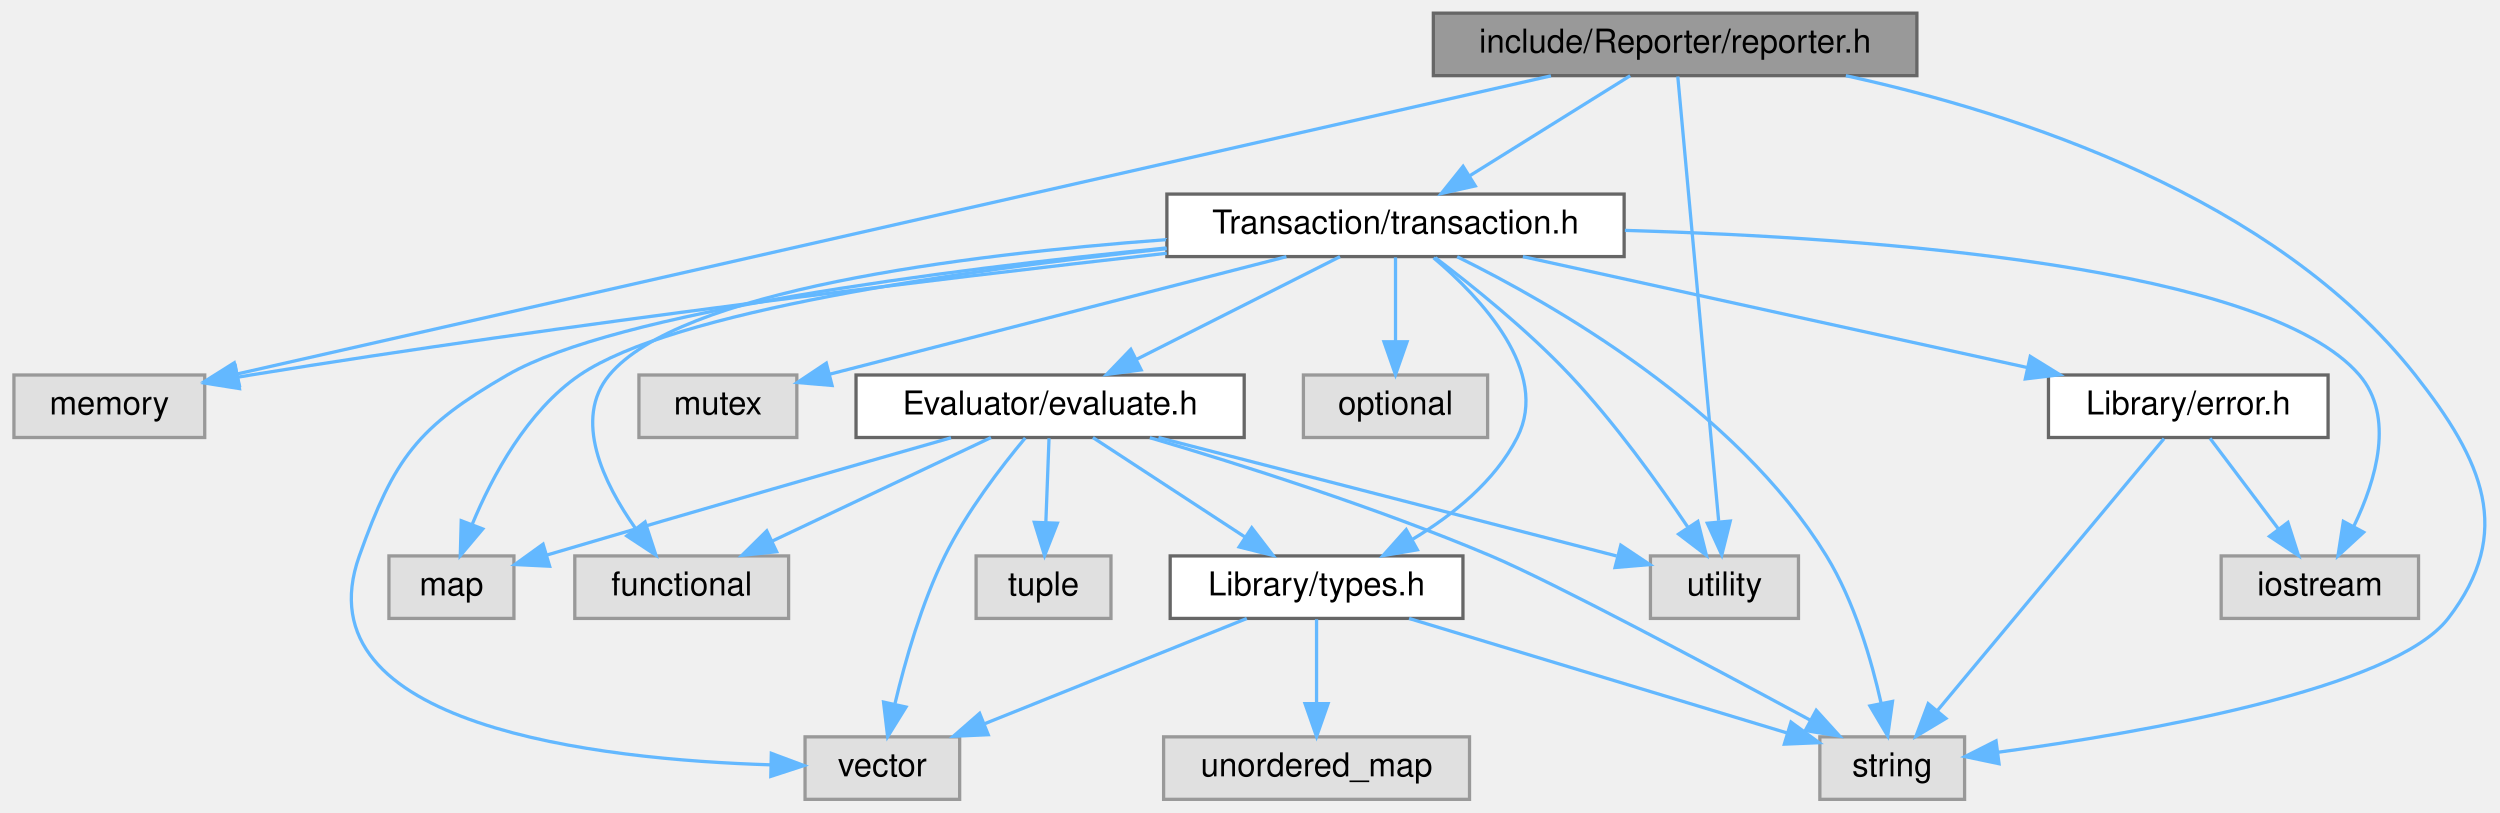
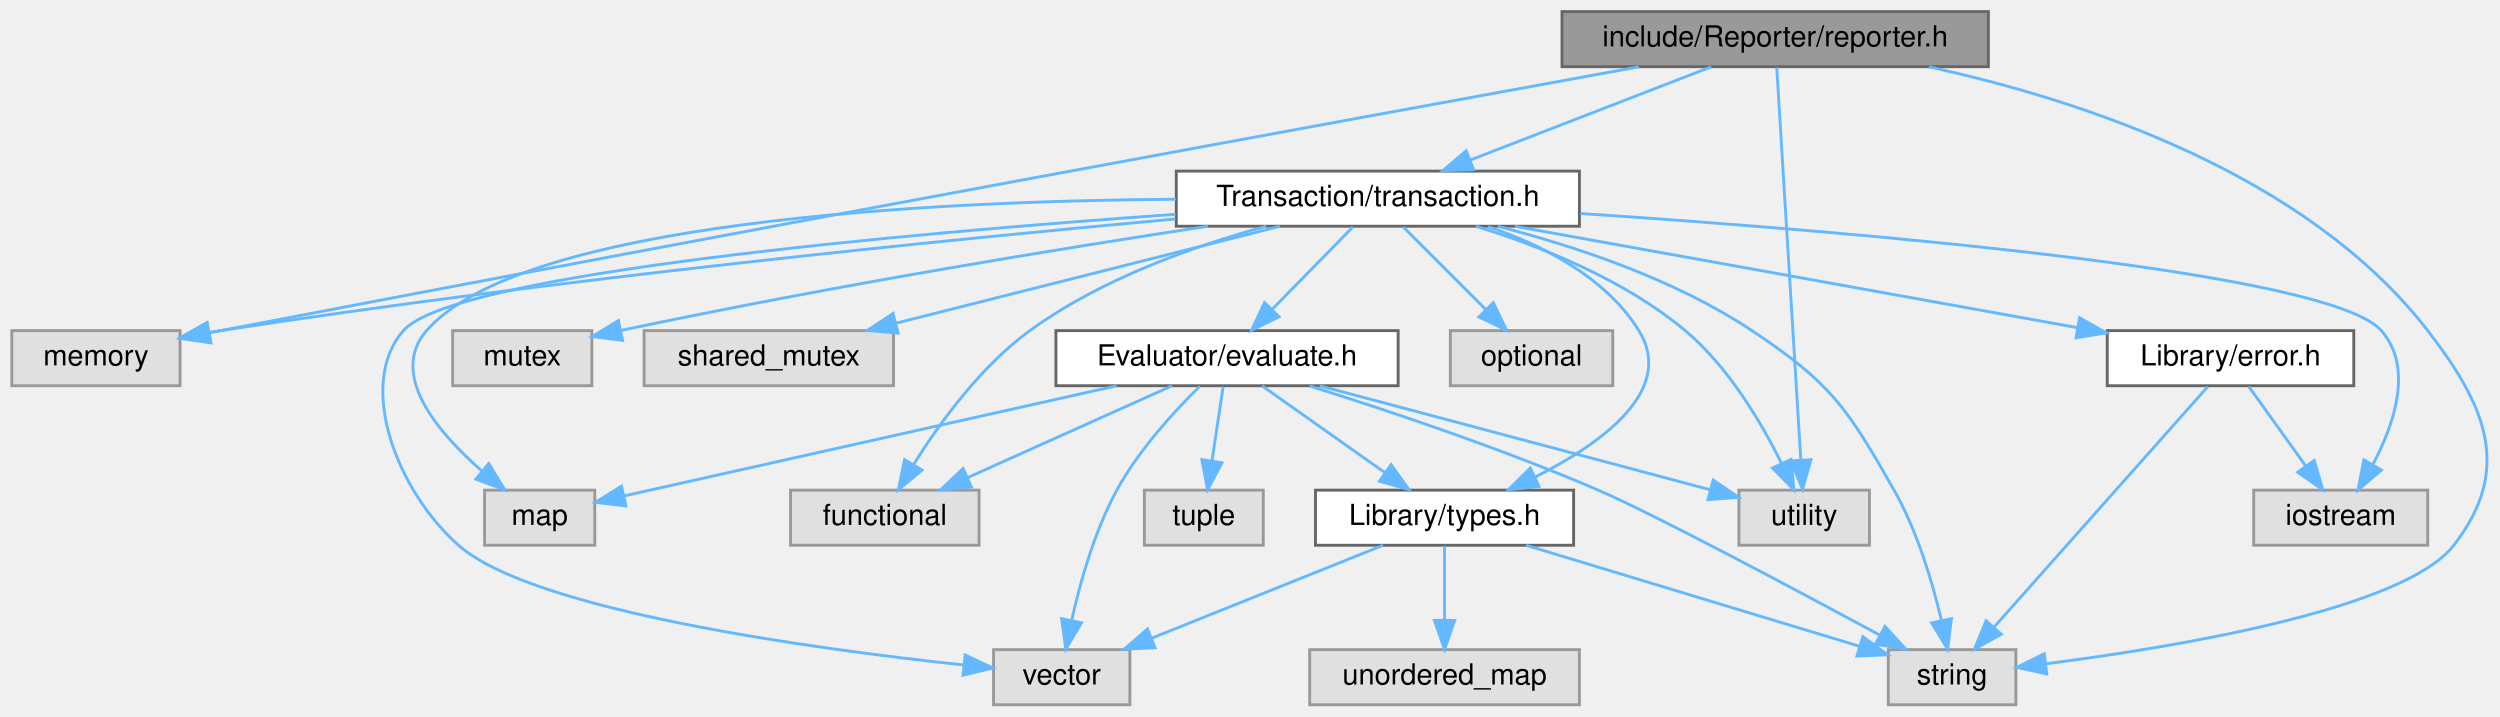
- <svg xmlns="http://www.w3.org/2000/svg" xmlns:xlink="http://www.w3.org/1999/xlink" width="760pt" height="247pt" viewBox="0.00 0.00 759.53 247.00">
+ <svg xmlns="http://www.w3.org/2000/svg" xmlns:xlink="http://www.w3.org/1999/xlink" width="862pt" height="247pt" viewBox="0.00 0.00 861.84 247.00">
  <g id="graph0" class="graph" transform="scale(1 1) rotate(0) translate(4 243)">
    <g id="Node000001" class="node">
      <g id="a_Node000001">
        <a xlink:title=" ">
-           <polygon fill="#999999" stroke="#666666" points="578.5,-239 431.5,-239 431.5,-220 578.5,-220 578.5,-239" />
-           <text text-anchor="middle" x="505" y="-227" font-family="Helvetica,sans-Serif" font-size="10.00">include/Reporter/reporter.h</text>
+           <polygon fill="#999999" stroke="#666666" points="681.5,-239 534.5,-239 534.5,-220 681.5,-220 681.5,-239" />
+           <text text-anchor="middle" x="608" y="-227" font-family="Helvetica,sans-Serif" font-size="10.00">include/Reporter/reporter.h</text>
        </a>
      </g>
    </g>
    <g id="Node000002" class="node">
      <g id="a_Node000002">
        <a xlink:title=" ">
          <polygon fill="#e0e0e0" stroke="#999999" points="58,-129 0,-129 0,-110 58,-110 58,-129" />
          <text text-anchor="middle" x="29" y="-117" font-family="Helvetica,sans-Serif" font-size="10.00">memory</text>
        </a>
      </g>
    </g>
    <g id="edge1_Node000001_Node000002" class="edge">
      <g id="a_edge1_Node000001_Node000002">
        <a xlink:title=" ">
-           <path fill="none" stroke="#63b8ff" d="M467.25,-219.94C378.54,-199.81 157.51,-149.66 67.78,-129.3" />
-           <polygon fill="#63b8ff" stroke="#63b8ff" points="68.53,-125.88 58.01,-127.08 66.98,-132.71 68.53,-125.88" />
+           <path fill="none" stroke="#63b8ff" d="M561,-219.97C467.72,-202.98 252.56,-163.6 72,-129 70.74,-128.76 69.46,-128.51 68.16,-128.26" />
+           <polygon fill="#63b8ff" stroke="#63b8ff" points="68.62,-124.78 58.14,-126.31 67.28,-131.66 68.62,-124.78" />
        </a>
      </g>
    </g>
    <g id="Node000003" class="node">
      <g id="a_Node000003">
        <a xlink:title=" ">
-           <polygon fill="#e0e0e0" stroke="#999999" points="593,-19 549,-19 549,0 593,0 593,-19" />
-           <text text-anchor="middle" x="571" y="-7" font-family="Helvetica,sans-Serif" font-size="10.00">string</text>
+           <polygon fill="#e0e0e0" stroke="#999999" points="691,-19 647,-19 647,0 691,0 691,-19" />
+           <text text-anchor="middle" x="669" y="-7" font-family="Helvetica,sans-Serif" font-size="10.00">string</text>
        </a>
      </g>
    </g>
    <g id="edge2_Node000001_Node000003" class="edge">
      <g id="a_edge2_Node000001_Node000003">
        <a xlink:title=" ">
-           <path fill="none" stroke="#63b8ff" d="M556.9,-219.99C608.94,-208.61 687.32,-183.19 730,-129 750.53,-102.93 760.26,-81.29 740,-55 723.41,-33.48 647.28,-20.29 603.07,-14.3" />
-           <polygon fill="#63b8ff" stroke="#63b8ff" points="603.47,-10.83 593.1,-13 602.56,-17.77 603.47,-10.83" />
+           <path fill="none" stroke="#63b8ff" d="M661.06,-219.93C713.27,-208.57 791.06,-183.23 833,-129 853.27,-102.79 862.3,-81.18 842,-55 824.94,-32.99 746.66,-19.96 701.47,-14.14" />
+           <polygon fill="#63b8ff" stroke="#63b8ff" points="701.64,-10.64 691.28,-12.88 700.78,-17.59 701.64,-10.64" />
        </a>
      </g>
    </g>
    <g id="Node000004" class="node">
      <g id="a_Node000004">
        <a xlink:title=" ">
-           <polygon fill="#e0e0e0" stroke="#999999" points="542.5,-74 497.5,-74 497.5,-55 542.5,-55 542.5,-74" />
-           <text text-anchor="middle" x="520" y="-62" font-family="Helvetica,sans-Serif" font-size="10.00">utility</text>
+           <polygon fill="#e0e0e0" stroke="#999999" points="640.5,-74 595.5,-74 595.5,-55 640.5,-55 640.5,-74" />
+           <text text-anchor="middle" x="618" y="-62" font-family="Helvetica,sans-Serif" font-size="10.00">utility</text>
        </a>
      </g>
    </g>
    <g id="edge3_Node000001_Node000004" class="edge">
      <g id="a_edge3_Node000001_Node000004">
        <a xlink:title=" ">
-           <path fill="none" stroke="#63b8ff" d="M505.81,-219.74C508.15,-194.31 514.98,-120.08 518.23,-84.69" />
-           <polygon fill="#63b8ff" stroke="#63b8ff" points="521.76,-84.59 519.19,-74.31 514.79,-83.94 521.76,-84.59" />
+           <path fill="none" stroke="#63b8ff" d="M608.54,-219.74C610.1,-194.31 614.65,-120.08 616.82,-84.69" />
+           <polygon fill="#63b8ff" stroke="#63b8ff" points="620.34,-84.5 617.46,-74.31 613.35,-84.07 620.34,-84.5" />
        </a>
      </g>
    </g>
    <g id="Node000005" class="node">
      <g id="a_Node000005">
        <a xlink:href="transaction_8h_source.html" target="_top" xlink:title=" ">
-           <polygon fill="white" stroke="#666666" points="489.5,-184 350.5,-184 350.5,-165 489.5,-165 489.5,-184" />
-           <text text-anchor="middle" x="420" y="-172" font-family="Helvetica,sans-Serif" font-size="10.00">Transaction/transaction.h</text>
+           <polygon fill="white" stroke="#666666" points="540.5,-184 401.5,-184 401.5,-165 540.5,-165 540.5,-184" />
+           <text text-anchor="middle" x="471" y="-172" font-family="Helvetica,sans-Serif" font-size="10.00">Transaction/transaction.h</text>
        </a>
      </g>
    </g>
    <g id="edge4_Node000001_Node000005" class="edge">
      <g id="a_edge4_Node000001_Node000005">
        <a xlink:title=" ">
-           <path fill="none" stroke="#63b8ff" d="M491.34,-219.98C478.16,-211.77 457.97,-199.18 442.43,-189.49" />
-           <polygon fill="#63b8ff" stroke="#63b8ff" points="444.24,-186.49 433.91,-184.17 440.54,-192.43 444.24,-186.49" />
-         </a>
-       </g>
-     </g>
-     <g id="edge9_Node000005_Node000002" class="edge">
-       <g id="a_edge9_Node000005_Node000002">
-         <a xlink:title=" ">
-           <path fill="none" stroke="#63b8ff" d="M350.47,-166.02C280.08,-158.11 168.19,-144.64 72,-129 70.73,-128.79 69.45,-128.58 68.15,-128.35" />
-           <polygon fill="#63b8ff" stroke="#63b8ff" points="68.56,-124.87 58.1,-126.53 67.31,-131.76 68.56,-124.87" />
-         </a>
-       </g>
-     </g>
-     <g id="edge6_Node000005_Node000003" class="edge">
-       <g id="a_edge6_Node000005_Node000003">
-         <a xlink:title=" ">
-           <path fill="none" stroke="#63b8ff" d="M438.74,-164.95C467.88,-150.61 523.54,-118.81 551,-74 559.49,-60.14 564.69,-42.35 567.65,-29.12" />
-           <polygon fill="#63b8ff" stroke="#63b8ff" points="571.09,-29.77 569.63,-19.28 564.23,-28.39 571.09,-29.77" />
-         </a>
-       </g>
-     </g>
-     <g id="edge7_Node000005_Node000004" class="edge">
-       <g id="a_edge7_Node000005_Node000004">
-         <a xlink:title=" ">
-           <path fill="none" stroke="#63b8ff" d="M432.07,-164.68C443.29,-156.19 460.16,-142.65 473,-129 486.61,-114.53 499.87,-96.11 508.81,-82.83" />
-           <polygon fill="#63b8ff" stroke="#63b8ff" points="511.91,-84.49 514.5,-74.21 506.07,-80.63 511.91,-84.49" />
+           <path fill="none" stroke="#63b8ff" d="M585.99,-219.98C563.55,-211.3 528.52,-197.75 503.01,-187.88" />
+           <polygon fill="#63b8ff" stroke="#63b8ff" points="504,-184.51 493.41,-184.17 501.48,-191.04 504,-184.51" />
+         </a>
+       </g>
+     </g>
+     <g id="edge11_Node000005_Node000002" class="edge">
+       <g id="a_edge11_Node000005_Node000002">
+         <a xlink:title=" ">
+           <path fill="none" stroke="#63b8ff" d="M401.21,-167.51C321.38,-160.24 186.87,-146.73 72,-129 70.73,-128.8 69.44,-128.6 68.14,-128.38" />
+           <polygon fill="#63b8ff" stroke="#63b8ff" points="68.54,-124.9 58.09,-126.59 67.32,-131.79 68.54,-124.9" />
+         </a>
+       </g>
+     </g>
+     <g id="edge8_Node000005_Node000003" class="edge">
+       <g id="a_edge8_Node000005_Node000003">
+         <a xlink:title=" ">
+           <path fill="none" stroke="#63b8ff" d="M512.37,-164.96C538.96,-158.14 573.38,-146.73 600,-129 627.25,-110.85 632.83,-102.47 649,-74 656.95,-60.01 662.16,-42.45 665.27,-29.35" />
+           <polygon fill="#63b8ff" stroke="#63b8ff" points="668.78,-29.7 667.47,-19.18 661.94,-28.22 668.78,-29.7" />
+         </a>
+       </g>
+     </g>
+     <g id="edge9_Node000005_Node000004" class="edge">
+       <g id="a_edge9_Node000005_Node000004">
+         <a xlink:title=" ">
+           <path fill="none" stroke="#63b8ff" d="M504.83,-164.98C527.16,-158.07 556.04,-146.56 577,-129 591.89,-116.52 603.27,-97.24 610.22,-83.19" />
+           <polygon fill="#63b8ff" stroke="#63b8ff" points="613.43,-84.6 614.49,-74.06 607.08,-81.64 613.43,-84.6" />
        </a>
      </g>
    </g>
    <g id="Node000006" class="node">
      <g id="a_Node000006">
        <a xlink:title=" ">
-           <polygon fill="#e0e0e0" stroke="#999999" points="731,-74 671,-74 671,-55 731,-55 731,-74" />
-           <text text-anchor="middle" x="701" y="-62" font-family="Helvetica,sans-Serif" font-size="10.00">iostream</text>
+           <polygon fill="#e0e0e0" stroke="#999999" points="833,-74 773,-74 773,-55 833,-55 833,-74" />
+           <text text-anchor="middle" x="803" y="-62" font-family="Helvetica,sans-Serif" font-size="10.00">iostream</text>
        </a>
      </g>
    </g>
    <g id="edge5_Node000005_Node000006" class="edge">
      <g id="a_edge5_Node000005_Node000006">
        <a xlink:title=" ">
-           <path fill="none" stroke="#63b8ff" d="M489.73,-172.97C567.1,-170.72 684.79,-161.82 713,-129 723.83,-116.4 718.12,-97.14 711.38,-83.13" />
-           <polygon fill="#63b8ff" stroke="#63b8ff" points="714.31,-81.19 706.51,-74.03 708.14,-84.5 714.31,-81.19" />
+           <path fill="none" stroke="#63b8ff" d="M540.82,-169.39C636.62,-163.04 799.07,-149.38 817,-129 828.15,-116.33 821.5,-96.8 814.04,-82.75" />
+           <polygon fill="#63b8ff" stroke="#63b8ff" points="817.02,-80.91 808.95,-74.04 810.98,-84.44 817.02,-80.91" />
        </a>
      </g>
    </g>
    <g id="Node000007" class="node">
      <g id="a_Node000007">
        <a xlink:title=" ">
-           <polygon fill="#e0e0e0" stroke="#999999" points="287.5,-19 240.5,-19 240.5,0 287.5,0 287.5,-19" />
-           <text text-anchor="middle" x="264" y="-7" font-family="Helvetica,sans-Serif" font-size="10.00">vector</text>
-         </a>
-       </g>
-     </g>
-     <g id="edge8_Node000005_Node000007" class="edge">
-       <g id="a_edge8_Node000005_Node000007">
-         <a xlink:title=" ">
-           <path fill="none" stroke="#63b8ff" d="M350.36,-167.63C281.97,-160.89 183.21,-148.2 150,-129 122.66,-113.19 115.62,-103.75 105,-74 86.49,-22.14 178.02,-12.09 230.03,-10.49" />
-           <polygon fill="#63b8ff" stroke="#63b8ff" points="230.25,-13.98 240.17,-10.27 230.09,-6.98 230.25,-13.98" />
+           <polygon fill="#e0e0e0" stroke="#999999" points="200,-129 152,-129 152,-110 200,-110 200,-129" />
+           <text text-anchor="middle" x="176" y="-117" font-family="Helvetica,sans-Serif" font-size="10.00">mutex</text>
+         </a>
+       </g>
+     </g>
+     <g id="edge6_Node000005_Node000007" class="edge">
+       <g id="a_edge6_Node000005_Node000007">
+         <a xlink:title=" ">
+           <path fill="none" stroke="#63b8ff" d="M412.46,-165C361.47,-157.26 285.37,-144.94 210.21,-129.11" />
+           <polygon fill="#63b8ff" stroke="#63b8ff" points="210.6,-125.61 200.1,-126.96 209.15,-132.46 210.6,-125.61" />
        </a>
      </g>
    </g>
    <g id="Node000008" class="node">
      <g id="a_Node000008">
        <a xlink:title=" ">
-           <polygon fill="#e0e0e0" stroke="#999999" points="238,-129 190,-129 190,-110 238,-110 238,-129" />
-           <text text-anchor="middle" x="214" y="-117" font-family="Helvetica,sans-Serif" font-size="10.00">mutex</text>
-         </a>
-       </g>
-     </g>
-     <g id="edge10_Node000005_Node000008" class="edge">
-       <g id="a_edge10_Node000005_Node000008">
-         <a xlink:title=" ">
-           <path fill="none" stroke="#63b8ff" d="M386.83,-164.97C353.98,-156.52 301.97,-143.15 247.91,-129.23" />
-           <polygon fill="#63b8ff" stroke="#63b8ff" points="248.71,-125.82 238.15,-126.72 246.96,-132.6 248.71,-125.82" />
+           <polygon fill="#e0e0e0" stroke="#999999" points="304,-129 218,-129 218,-110 304,-110 304,-129" />
+           <text text-anchor="middle" x="261" y="-117" font-family="Helvetica,sans-Serif" font-size="10.00">shared_mutex</text>
+         </a>
+       </g>
+     </g>
+     <g id="edge7_Node000005_Node000008" class="edge">
+       <g id="a_edge7_Node000005_Node000008">
+         <a xlink:title=" ">
+           <path fill="none" stroke="#63b8ff" d="M437.26,-164.98C401.32,-155.91 344.28,-141.52 304.87,-131.57" />
+           <polygon fill="#63b8ff" stroke="#63b8ff" points="305.56,-128.14 295,-129.08 303.84,-134.92 305.56,-128.14" />
        </a>
      </g>
    </g>
    <g id="Node000009" class="node">
      <g id="a_Node000009">
        <a xlink:title=" ">
-           <polygon fill="#e0e0e0" stroke="#999999" points="152,-74 114,-74 114,-55 152,-55 152,-74" />
-           <text text-anchor="middle" x="133" y="-62" font-family="Helvetica,sans-Serif" font-size="10.00">map</text>
-         </a>
-       </g>
-     </g>
-     <g id="edge11_Node000005_Node000009" class="edge">
-       <g id="a_edge11_Node000005_Node000009">
-         <a xlink:title=" ">
-           <path fill="none" stroke="#63b8ff" d="M350.45,-167.4C287.49,-160.75 200.41,-148.39 172,-129 156.01,-118.09 145.38,-98.23 139.32,-83.62" />
-           <polygon fill="#63b8ff" stroke="#63b8ff" points="142.52,-82.2 135.69,-74.1 135.98,-84.7 142.52,-82.2" />
+           <polygon fill="#e0e0e0" stroke="#999999" points="385.5,-19 338.5,-19 338.5,0 385.5,0 385.5,-19" />
+           <text text-anchor="middle" x="362" y="-7" font-family="Helvetica,sans-Serif" font-size="10.00">vector</text>
+         </a>
+       </g>
+     </g>
+     <g id="edge10_Node000005_Node000009" class="edge">
+       <g id="a_edge10_Node000005_Node000009">
+         <a xlink:title=" ">
+           <path fill="none" stroke="#63b8ff" d="M401.24,-169.11C307.96,-162.51 152.26,-148.69 135,-129 118.83,-110.55 132.57,-73.96 154,-55 179.48,-32.45 276.08,-19.3 328.19,-13.71" />
+           <polygon fill="#63b8ff" stroke="#63b8ff" points="328.7,-17.17 338.29,-12.66 327.98,-10.21 328.7,-17.17" />
        </a>
      </g>
    </g>
    <g id="Node000010" class="node">
      <g id="a_Node000010">
        <a xlink:title=" ">
-           <polygon fill="#e0e0e0" stroke="#999999" points="448,-129 392,-129 392,-110 448,-110 448,-129" />
-           <text text-anchor="middle" x="420" y="-117" font-family="Helvetica,sans-Serif" font-size="10.00">optional</text>
+           <polygon fill="#e0e0e0" stroke="#999999" points="201,-74 163,-74 163,-55 201,-55 201,-74" />
+           <text text-anchor="middle" x="182" y="-62" font-family="Helvetica,sans-Serif" font-size="10.00">map</text>
        </a>
      </g>
    </g>
    <g id="edge12_Node000005_Node000010" class="edge">
      <g id="a_edge12_Node000005_Node000010">
        <a xlink:title=" ">
-           <path fill="none" stroke="#63b8ff" d="M420,-164.75C420,-157.8 420,-147.85 420,-139.13" />
-           <polygon fill="#63b8ff" stroke="#63b8ff" points="423.5,-139.09 420,-129.09 416.5,-139.09 423.5,-139.09" />
+           <path fill="none" stroke="#63b8ff" d="M401.35,-174.31C315.2,-173.66 175.84,-166.6 143,-129 129.88,-113.98 146.7,-94.03 162.16,-80.53" />
+           <polygon fill="#63b8ff" stroke="#63b8ff" points="164.45,-83.17 169.95,-74.12 160.01,-77.77 164.45,-83.17" />
        </a>
      </g>
    </g>
    <g id="Node000011" class="node">
      <g id="a_Node000011">
        <a xlink:title=" ">
-           <polygon fill="#e0e0e0" stroke="#999999" points="235.5,-74 170.5,-74 170.5,-55 235.5,-55 235.5,-74" />
-           <text text-anchor="middle" x="203" y="-62" font-family="Helvetica,sans-Serif" font-size="10.00">functional</text>
+           <polygon fill="#e0e0e0" stroke="#999999" points="552,-129 496,-129 496,-110 552,-110 552,-129" />
+           <text text-anchor="middle" x="524" y="-117" font-family="Helvetica,sans-Serif" font-size="10.00">optional</text>
        </a>
      </g>
    </g>
    <g id="edge13_Node000005_Node000011" class="edge">
      <g id="a_edge13_Node000005_Node000011">
        <a xlink:title=" ">
-           <path fill="none" stroke="#63b8ff" d="M350.22,-170.14C287.54,-165.48 202.21,-154.52 181,-129 169.87,-115.6 179.2,-96.24 188.92,-82.42" />
-           <polygon fill="#63b8ff" stroke="#63b8ff" points="191.86,-84.33 195.15,-74.26 186.3,-80.08 191.86,-84.33" />
+           <path fill="none" stroke="#63b8ff" d="M479.75,-164.75C487.47,-157.03 498.9,-145.6 508.22,-136.28" />
+           <polygon fill="#63b8ff" stroke="#63b8ff" points="510.81,-138.64 515.41,-129.09 505.86,-133.69 510.81,-138.64" />
        </a>
      </g>
    </g>
    <g id="Node000012" class="node">
      <g id="a_Node000012">
-         <a xlink:href="types_8h.html" target="_top" xlink:title=" ">
-           <polygon fill="white" stroke="#666666" points="440.5,-74 351.5,-74 351.5,-55 440.5,-55 440.5,-74" />
-           <text text-anchor="middle" x="396" y="-62" font-family="Helvetica,sans-Serif" font-size="10.00">Library/types.h</text>
+         <a xlink:title=" ">
+           <polygon fill="#e0e0e0" stroke="#999999" points="333.5,-74 268.5,-74 268.5,-55 333.5,-55 333.5,-74" />
+           <text text-anchor="middle" x="301" y="-62" font-family="Helvetica,sans-Serif" font-size="10.00">functional</text>
        </a>
      </g>
    </g>
    <g id="edge14_Node000005_Node000012" class="edge">
      <g id="a_edge14_Node000005_Node000012">
        <a xlink:title=" ">
-           <path fill="none" stroke="#63b8ff" d="M431.56,-164.64C445.87,-152.53 467.18,-130.02 457,-110 450.23,-96.68 437.4,-86.41 425.25,-79.1" />
-           <polygon fill="#63b8ff" stroke="#63b8ff" points="426.64,-75.87 416.2,-74.09 423.25,-81.99 426.64,-75.87" />
+           <path fill="none" stroke="#63b8ff" d="M432.44,-164.98C407.53,-158.15 375.34,-146.72 351,-129 334.04,-116.65 319.84,-97.07 310.96,-82.91" />
+           <polygon fill="#63b8ff" stroke="#63b8ff" points="313.84,-80.91 305.69,-74.14 307.83,-84.51 313.84,-80.91" />
+         </a>
+       </g>
+     </g>
+     <g id="Node000013" class="node">
+       <g id="a_Node000013">
+         <a xlink:href="types_8h.html" target="_top" xlink:title=" ">
+           <polygon fill="white" stroke="#666666" points="538.5,-74 449.5,-74 449.5,-55 538.5,-55 538.5,-74" />
+           <text text-anchor="middle" x="494" y="-62" font-family="Helvetica,sans-Serif" font-size="10.00">Library/types.h</text>
+         </a>
+       </g>
+     </g>
+     <g id="edge15_Node000005_Node000013" class="edge">
+       <g id="a_edge15_Node000005_Node000013">
+         <a xlink:title=" ">
+           <path fill="none" stroke="#63b8ff" d="M509.01,-164.85C528.12,-158.37 549.6,-147.36 561,-129 573.71,-108.54 548.4,-90.22 525.34,-78.57" />
+           <polygon fill="#63b8ff" stroke="#63b8ff" points="526.57,-75.28 516.04,-74.15 523.57,-81.61 526.57,-75.28" />
+         </a>
+       </g>
+     </g>
+     <g id="Node000015" class="node">
+       <g id="a_Node000015">
+         <a xlink:href="error_8h.html" target="_top" xlink:title=" ">
+           <polygon fill="white" stroke="#666666" points="807.5,-129 722.5,-129 722.5,-110 807.5,-110 807.5,-129" />
+           <text text-anchor="middle" x="765" y="-117" font-family="Helvetica,sans-Serif" font-size="10.00">Library/error.h</text>
+         </a>
+       </g>
+     </g>
+     <g id="edge19_Node000005_Node000015" class="edge">
+       <g id="a_edge19_Node000005_Node000015">
+         <a xlink:title=" ">
+           <path fill="none" stroke="#63b8ff" d="M518.24,-164.98C571.26,-155.43 657.07,-139.96 712.25,-130.01" />
+           <polygon fill="#63b8ff" stroke="#63b8ff" points="712.96,-133.44 722.18,-128.22 711.72,-126.55 712.96,-133.44" />
+         </a>
+       </g>
+     </g>
+     <g id="Node000016" class="node">
+       <g id="a_Node000016">
+         <a xlink:href="evaluate_8h.html" target="_top" xlink:title=" ">
+           <polygon fill="white" stroke="#666666" points="478,-129 360,-129 360,-110 478,-110 478,-129" />
+           <text text-anchor="middle" x="419" y="-117" font-family="Helvetica,sans-Serif" font-size="10.00">Evaluator/evaluate.h</text>
+         </a>
+       </g>
+     </g>
+     <g id="edge22_Node000005_Node000016" class="edge">
+       <g id="a_edge22_Node000005_Node000016">
+         <a xlink:title=" ">
+           <path fill="none" stroke="#63b8ff" d="M462.41,-164.75C454.84,-157.03 443.62,-145.6 434.49,-136.28" />
+           <polygon fill="#63b8ff" stroke="#63b8ff" points="436.93,-133.78 427.43,-129.09 431.93,-138.68 436.93,-133.78" />
+         </a>
+       </g>
+     </g>
+     <g id="edge18_Node000013_Node000003" class="edge">
+       <g id="a_edge18_Node000013_Node000003">
+         <a xlink:title=" ">
+           <path fill="none" stroke="#63b8ff" d="M522.12,-54.98C553.55,-45.46 604.34,-30.08 637.2,-20.13" />
+           <polygon fill="#63b8ff" stroke="#63b8ff" points="638.23,-23.48 646.78,-17.23 636.2,-16.78 638.23,-23.48" />
+         </a>
+       </g>
+     </g>
+     <g id="edge16_Node000013_Node000009" class="edge">
+       <g id="a_edge16_Node000013_Node000009">
+         <a xlink:title=" ">
+           <path fill="none" stroke="#63b8ff" d="M472.79,-54.98C451.27,-46.34 417.72,-32.87 393.17,-23.02" />
+           <polygon fill="#63b8ff" stroke="#63b8ff" points="394.18,-19.65 383.59,-19.17 391.57,-26.14 394.18,-19.65" />
        </a>
      </g>
    </g>
    <g id="Node000014" class="node">
      <g id="a_Node000014">
-         <a xlink:href="error_8h.html" target="_top" xlink:title=" ">
-           <polygon fill="white" stroke="#666666" points="703.5,-129 618.5,-129 618.5,-110 703.5,-110 703.5,-129" />
-           <text text-anchor="middle" x="661" y="-117" font-family="Helvetica,sans-Serif" font-size="10.00">Library/error.h</text>
-         </a>
-       </g>
-     </g>
-     <g id="edge18_Node000005_Node000014" class="edge">
-       <g id="a_edge18_Node000005_Node000014">
-         <a xlink:title=" ">
-           <path fill="none" stroke="#63b8ff" d="M458.72,-164.98C500.41,-155.82 566.82,-141.21 612.09,-131.26" />
-           <polygon fill="#63b8ff" stroke="#63b8ff" points="612.96,-134.65 621.98,-129.08 611.46,-127.81 612.96,-134.65" />
-         </a>
-       </g>
-     </g>
-     <g id="Node000015" class="node">
-       <g id="a_Node000015">
-         <a xlink:href="evaluate_8h.html" target="_top" xlink:title=" ">
-           <polygon fill="white" stroke="#666666" points="374,-129 256,-129 256,-110 374,-110 374,-129" />
-           <text text-anchor="middle" x="315" y="-117" font-family="Helvetica,sans-Serif" font-size="10.00">Evaluator/evaluate.h</text>
-         </a>
-       </g>
-     </g>
-     <g id="edge21_Node000005_Node000015" class="edge">
-       <g id="a_edge21_Node000005_Node000015">
-         <a xlink:title=" ">
-           <path fill="none" stroke="#63b8ff" d="M403.13,-164.98C386.39,-156.54 360.5,-143.47 341.11,-133.68" />
-           <polygon fill="#63b8ff" stroke="#63b8ff" points="342.68,-130.55 332.18,-129.17 339.53,-136.8 342.68,-130.55" />
-         </a>
-       </g>
-     </g>
-     <g id="edge17_Node000012_Node000003" class="edge">
-       <g id="a_edge17_Node000012_Node000003">
-         <a xlink:title=" ">
-           <path fill="none" stroke="#63b8ff" d="M424.12,-54.98C455.55,-45.46 506.34,-30.08 539.2,-20.13" />
-           <polygon fill="#63b8ff" stroke="#63b8ff" points="540.23,-23.48 548.78,-17.23 538.2,-16.78 540.23,-23.48" />
-         </a>
-       </g>
-     </g>
-     <g id="edge15_Node000012_Node000007" class="edge">
-       <g id="a_edge15_Node000012_Node000007">
-         <a xlink:title=" ">
-           <path fill="none" stroke="#63b8ff" d="M374.79,-54.98C353.27,-46.34 319.72,-32.87 295.17,-23.02" />
-           <polygon fill="#63b8ff" stroke="#63b8ff" points="296.18,-19.65 285.59,-19.17 293.57,-26.14 296.18,-19.65" />
-         </a>
-       </g>
-     </g>
-     <g id="Node000013" class="node">
-       <g id="a_Node000013">
-         <a xlink:title=" ">
-           <polygon fill="#e0e0e0" stroke="#999999" points="442.5,-19 349.5,-19 349.5,0 442.5,0 442.5,-19" />
-           <text text-anchor="middle" x="396" y="-7" font-family="Helvetica,sans-Serif" font-size="10.00">unordered_map</text>
-         </a>
-       </g>
-     </g>
-     <g id="edge16_Node000012_Node000013" class="edge">
-       <g id="a_edge16_Node000012_Node000013">
-         <a xlink:title=" ">
-           <path fill="none" stroke="#63b8ff" d="M396,-54.75C396,-47.8 396,-37.85 396,-29.13" />
-           <polygon fill="#63b8ff" stroke="#63b8ff" points="399.5,-29.09 396,-19.09 392.5,-29.09 399.5,-29.09" />
-         </a>
-       </g>
-     </g>
-     <g id="edge19_Node000014_Node000003" class="edge">
-       <g id="a_edge19_Node000014_Node000003">
-         <a xlink:title=" ">
-           <path fill="none" stroke="#63b8ff" d="M653.63,-109.66C638.6,-91.61 604.15,-50.28 584.81,-27.08" />
-           <polygon fill="#63b8ff" stroke="#63b8ff" points="587.31,-24.6 578.22,-19.16 581.93,-29.08 587.31,-24.6" />
-         </a>
-       </g>
-     </g>
-     <g id="edge20_Node000014_Node000006" class="edge">
-       <g id="a_edge20_Node000014_Node000006">
-         <a xlink:title=" ">
-           <path fill="none" stroke="#63b8ff" d="M667.61,-109.75C673.26,-102.26 681.54,-91.28 688.45,-82.13" />
-           <polygon fill="#63b8ff" stroke="#63b8ff" points="691.29,-84.18 694.52,-74.09 685.7,-79.96 691.29,-84.18" />
-         </a>
-       </g>
-     </g>
-     <g id="edge24_Node000015_Node000003" class="edge">
-       <g id="a_edge24_Node000015_Node000003">
-         <a xlink:title=" ">
-           <path fill="none" stroke="#63b8ff" d="M345.31,-109.94C372.8,-101.83 414.23,-88.71 449,-74 467.85,-66.02 516.17,-40.25 546.03,-24.1" />
-           <polygon fill="#63b8ff" stroke="#63b8ff" points="547.9,-27.07 555.02,-19.22 544.56,-20.91 547.9,-27.07" />
-         </a>
-       </g>
-     </g>
-     <g id="edge22_Node000015_Node000004" class="edge">
-       <g id="a_edge22_Node000015_Node000004">
-         <a xlink:title=" ">
-           <path fill="none" stroke="#63b8ff" d="M347.94,-109.98C386.22,-100.09 449,-83.86 487.21,-73.98" />
-           <polygon fill="#63b8ff" stroke="#63b8ff" points="488.49,-77.26 497.3,-71.37 486.74,-70.48 488.49,-77.26" />
-         </a>
-       </g>
-     </g>
-     <g id="edge23_Node000015_Node000007" class="edge">
-       <g id="a_edge23_Node000015_Node000007">
-         <a xlink:title=" ">
-           <path fill="none" stroke="#63b8ff" d="M307.44,-109.86C300.27,-101.28 289.64,-87.49 283,-74 275.93,-59.62 270.93,-42.1 267.84,-29.11" />
-           <polygon fill="#63b8ff" stroke="#63b8ff" points="271.19,-28.06 265.61,-19.05 264.36,-29.57 271.19,-28.06" />
-         </a>
-       </g>
-     </g>
-     <g id="edge27_Node000015_Node000009" class="edge">
-       <g id="a_edge27_Node000015_Node000009">
-         <a xlink:title=" ">
-           <path fill="none" stroke="#63b8ff" d="M284.87,-109.92C255.74,-101.6 210.12,-88.5 161.94,-74.25" />
-           <polygon fill="#63b8ff" stroke="#63b8ff" points="162.85,-70.87 152.27,-71.39 160.86,-77.58 162.85,-70.87" />
-         </a>
-       </g>
-     </g>
-     <g id="edge25_Node000015_Node000011" class="edge">
-       <g id="a_edge25_Node000015_Node000011">
-         <a xlink:title=" ">
-           <path fill="none" stroke="#63b8ff" d="M297.01,-109.98C279.07,-101.5 251.28,-88.35 230.57,-78.54" />
-           <polygon fill="#63b8ff" stroke="#63b8ff" points="231.86,-75.28 221.32,-74.17 228.86,-81.61 231.86,-75.28" />
-         </a>
-       </g>
-     </g>
-     <g id="edge28_Node000015_Node000012" class="edge">
-       <g id="a_edge28_Node000015_Node000012">
-         <a xlink:title=" ">
-           <path fill="none" stroke="#63b8ff" d="M328.01,-109.98C340.46,-101.84 359.46,-89.41 374.21,-79.76" />
-           <polygon fill="#63b8ff" stroke="#63b8ff" points="376.3,-82.57 382.75,-74.17 372.46,-76.72 376.3,-82.57" />
-         </a>
-       </g>
-     </g>
-     <g id="Node000016" class="node">
-       <g id="a_Node000016">
-         <a xlink:title=" ">
-           <polygon fill="#e0e0e0" stroke="#999999" points="333.5,-74 292.5,-74 292.5,-55 333.5,-55 333.5,-74" />
-           <text text-anchor="middle" x="313" y="-62" font-family="Helvetica,sans-Serif" font-size="10.00">tuple</text>
-         </a>
-       </g>
-     </g>
-     <g id="edge26_Node000015_Node000016" class="edge">
-       <g id="a_edge26_Node000015_Node000016">
-         <a xlink:title=" ">
-           <path fill="none" stroke="#63b8ff" d="M314.67,-109.75C314.41,-102.8 314.03,-92.85 313.7,-84.13" />
-           <polygon fill="#63b8ff" stroke="#63b8ff" points="317.2,-83.95 313.32,-74.09 310.2,-84.21 317.2,-83.95" />
+         <a xlink:title=" ">
+           <polygon fill="#e0e0e0" stroke="#999999" points="540.5,-19 447.5,-19 447.5,0 540.5,0 540.5,-19" />
+           <text text-anchor="middle" x="494" y="-7" font-family="Helvetica,sans-Serif" font-size="10.00">unordered_map</text>
+         </a>
+       </g>
+     </g>
+     <g id="edge17_Node000013_Node000014" class="edge">
+       <g id="a_edge17_Node000013_Node000014">
+         <a xlink:title=" ">
+           <path fill="none" stroke="#63b8ff" d="M494,-54.75C494,-47.8 494,-37.85 494,-29.13" />
+           <polygon fill="#63b8ff" stroke="#63b8ff" points="497.5,-29.09 494,-19.09 490.5,-29.09 497.5,-29.09" />
+         </a>
+       </g>
+     </g>
+     <g id="edge20_Node000015_Node000003" class="edge">
+       <g id="a_edge20_Node000015_Node000003">
+         <a xlink:title=" ">
+           <path fill="none" stroke="#63b8ff" d="M757.14,-109.66C741.03,-91.54 704.03,-49.91 683.46,-26.77" />
+           <polygon fill="#63b8ff" stroke="#63b8ff" points="685.96,-24.31 676.7,-19.16 680.72,-28.96 685.96,-24.31" />
+         </a>
+       </g>
+     </g>
+     <g id="edge21_Node000015_Node000006" class="edge">
+       <g id="a_edge21_Node000015_Node000006">
+         <a xlink:title=" ">
+           <path fill="none" stroke="#63b8ff" d="M771.27,-109.75C776.59,-102.34 784.36,-91.5 790.88,-82.41" />
+           <polygon fill="#63b8ff" stroke="#63b8ff" points="793.86,-84.26 796.84,-74.09 788.17,-80.18 793.86,-84.26" />
+         </a>
+       </g>
+     </g>
+     <g id="edge25_Node000016_Node000003" class="edge">
+       <g id="a_edge25_Node000016_Node000003">
+         <a xlink:title=" ">
+           <path fill="none" stroke="#63b8ff" d="M447.41,-109.93C473.66,-101.71 513.52,-88.44 547,-74 565.79,-65.89 614.13,-40.16 644.02,-24.05" />
+           <polygon fill="#63b8ff" stroke="#63b8ff" points="645.87,-27.03 653.01,-19.19 642.55,-20.87 645.87,-27.03" />
+         </a>
+       </g>
+     </g>
+     <g id="edge23_Node000016_Node000004" class="edge">
+       <g id="a_edge23_Node000016_Node000004">
+         <a xlink:title=" ">
+           <path fill="none" stroke="#63b8ff" d="M450.97,-109.98C487.93,-100.14 548.42,-84.03 585.57,-74.14" />
+           <polygon fill="#63b8ff" stroke="#63b8ff" points="586.63,-77.48 595.39,-71.52 584.83,-70.71 586.63,-77.48" />
+         </a>
+       </g>
+     </g>
+     <g id="edge24_Node000016_Node000009" class="edge">
+       <g id="a_edge24_Node000016_Node000009">
+         <a xlink:title=" ">
+           <path fill="none" stroke="#63b8ff" d="M409.61,-109.81C401.03,-101.4 388.58,-87.92 381,-74 373.34,-59.93 368.39,-42.38 365.47,-29.3" />
+           <polygon fill="#63b8ff" stroke="#63b8ff" points="368.83,-28.26 363.41,-19.16 361.97,-29.65 368.83,-28.26" />
+         </a>
+       </g>
+     </g>
+     <g id="edge28_Node000016_Node000010" class="edge">
+       <g id="a_edge28_Node000016_Node000010">
+         <a xlink:title=" ">
+           <path fill="none" stroke="#63b8ff" d="M380.92,-109.98C333.54,-99.39 253.67,-81.53 210.97,-71.98" />
+           <polygon fill="#63b8ff" stroke="#63b8ff" points="211.73,-68.56 201.21,-69.8 210.2,-75.39 211.73,-68.56" />
+         </a>
+       </g>
+     </g>
+     <g id="edge26_Node000016_Node000012" class="edge">
+       <g id="a_edge26_Node000016_Node000012">
+         <a xlink:title=" ">
+           <path fill="none" stroke="#63b8ff" d="M400.04,-109.98C380.97,-101.42 351.34,-88.11 329.45,-78.28" />
+           <polygon fill="#63b8ff" stroke="#63b8ff" points="330.86,-75.07 320.3,-74.17 327.99,-81.46 330.86,-75.07" />
+         </a>
+       </g>
+     </g>
+     <g id="edge29_Node000016_Node000013" class="edge">
+       <g id="a_edge29_Node000016_Node000013">
+         <a xlink:title=" ">
+           <path fill="none" stroke="#63b8ff" d="M431.05,-109.98C442.46,-101.92 459.83,-89.65 473.43,-80.03" />
+           <polygon fill="#63b8ff" stroke="#63b8ff" points="475.58,-82.8 481.73,-74.17 471.54,-77.08 475.58,-82.8" />
+         </a>
+       </g>
+     </g>
+     <g id="Node000017" class="node">
+       <g id="a_Node000017">
+         <a xlink:title=" ">
+           <polygon fill="#e0e0e0" stroke="#999999" points="431.5,-74 390.5,-74 390.5,-55 431.5,-55 431.5,-74" />
+           <text text-anchor="middle" x="411" y="-62" font-family="Helvetica,sans-Serif" font-size="10.00">tuple</text>
+         </a>
+       </g>
+     </g>
+     <g id="edge27_Node000016_Node000017" class="edge">
+       <g id="a_edge27_Node000016_Node000017">
+         <a xlink:title=" ">
+           <path fill="none" stroke="#63b8ff" d="M417.68,-109.75C416.63,-102.8 415.13,-92.85 413.81,-84.13" />
+           <polygon fill="#63b8ff" stroke="#63b8ff" points="417.25,-83.45 412.3,-74.09 410.33,-84.5 417.25,-83.45" />
        </a>
      </g>
    </g>
  </g>
</svg>
